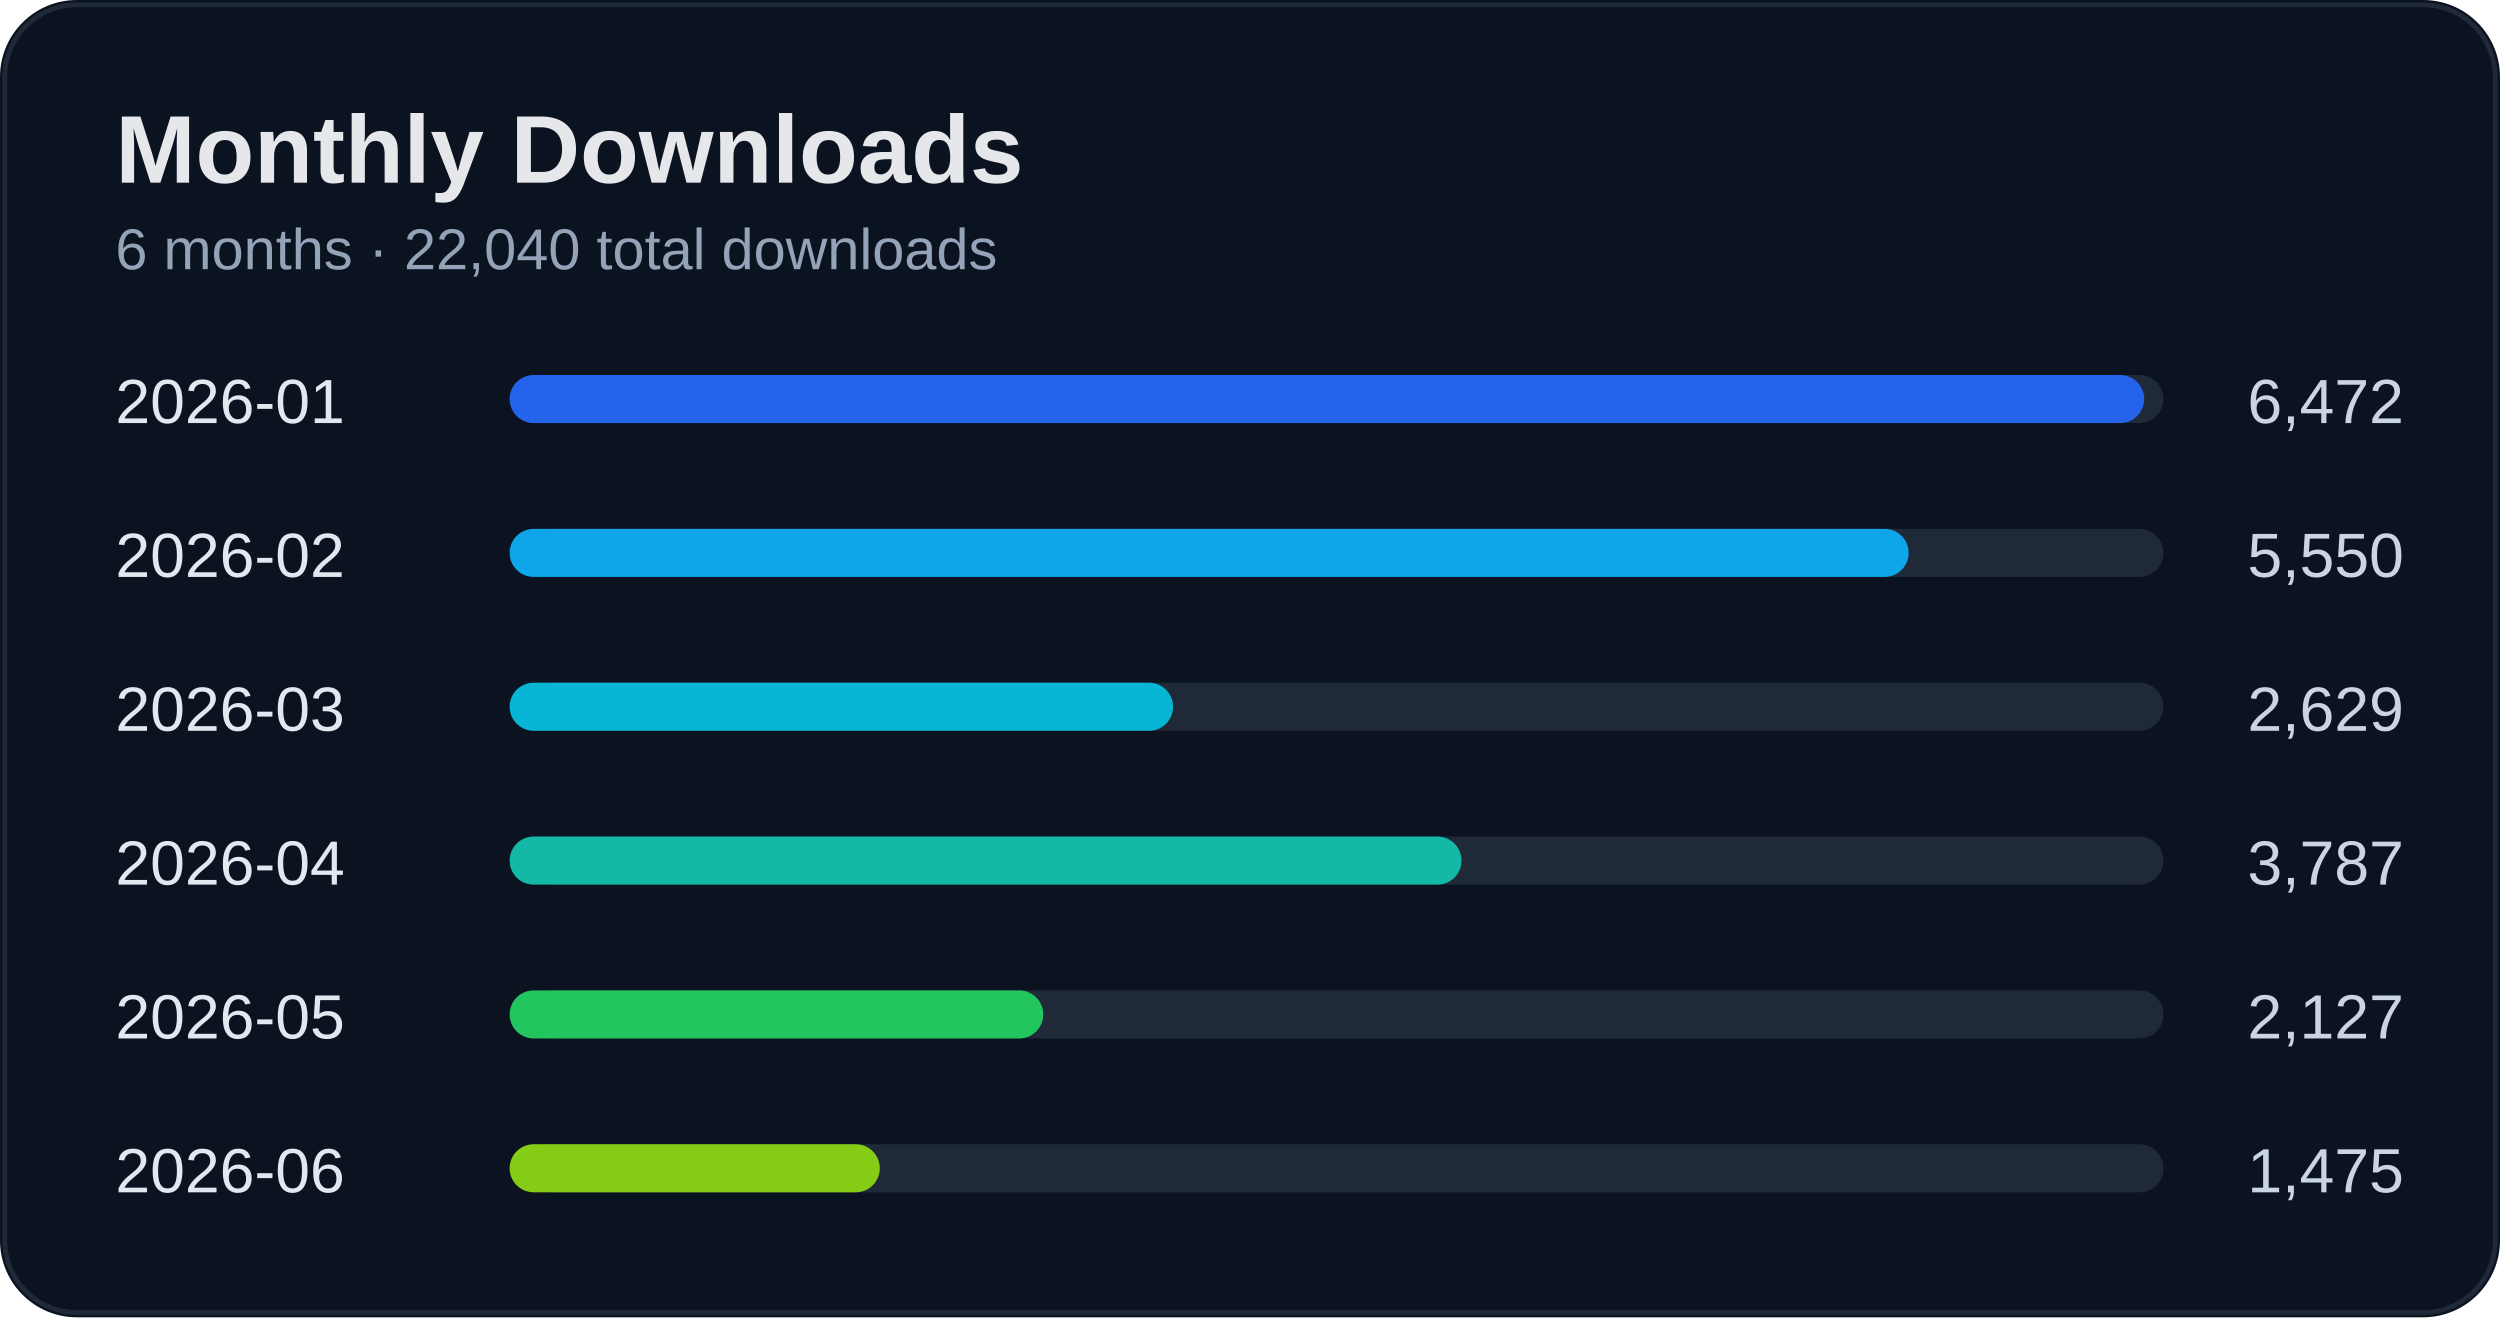
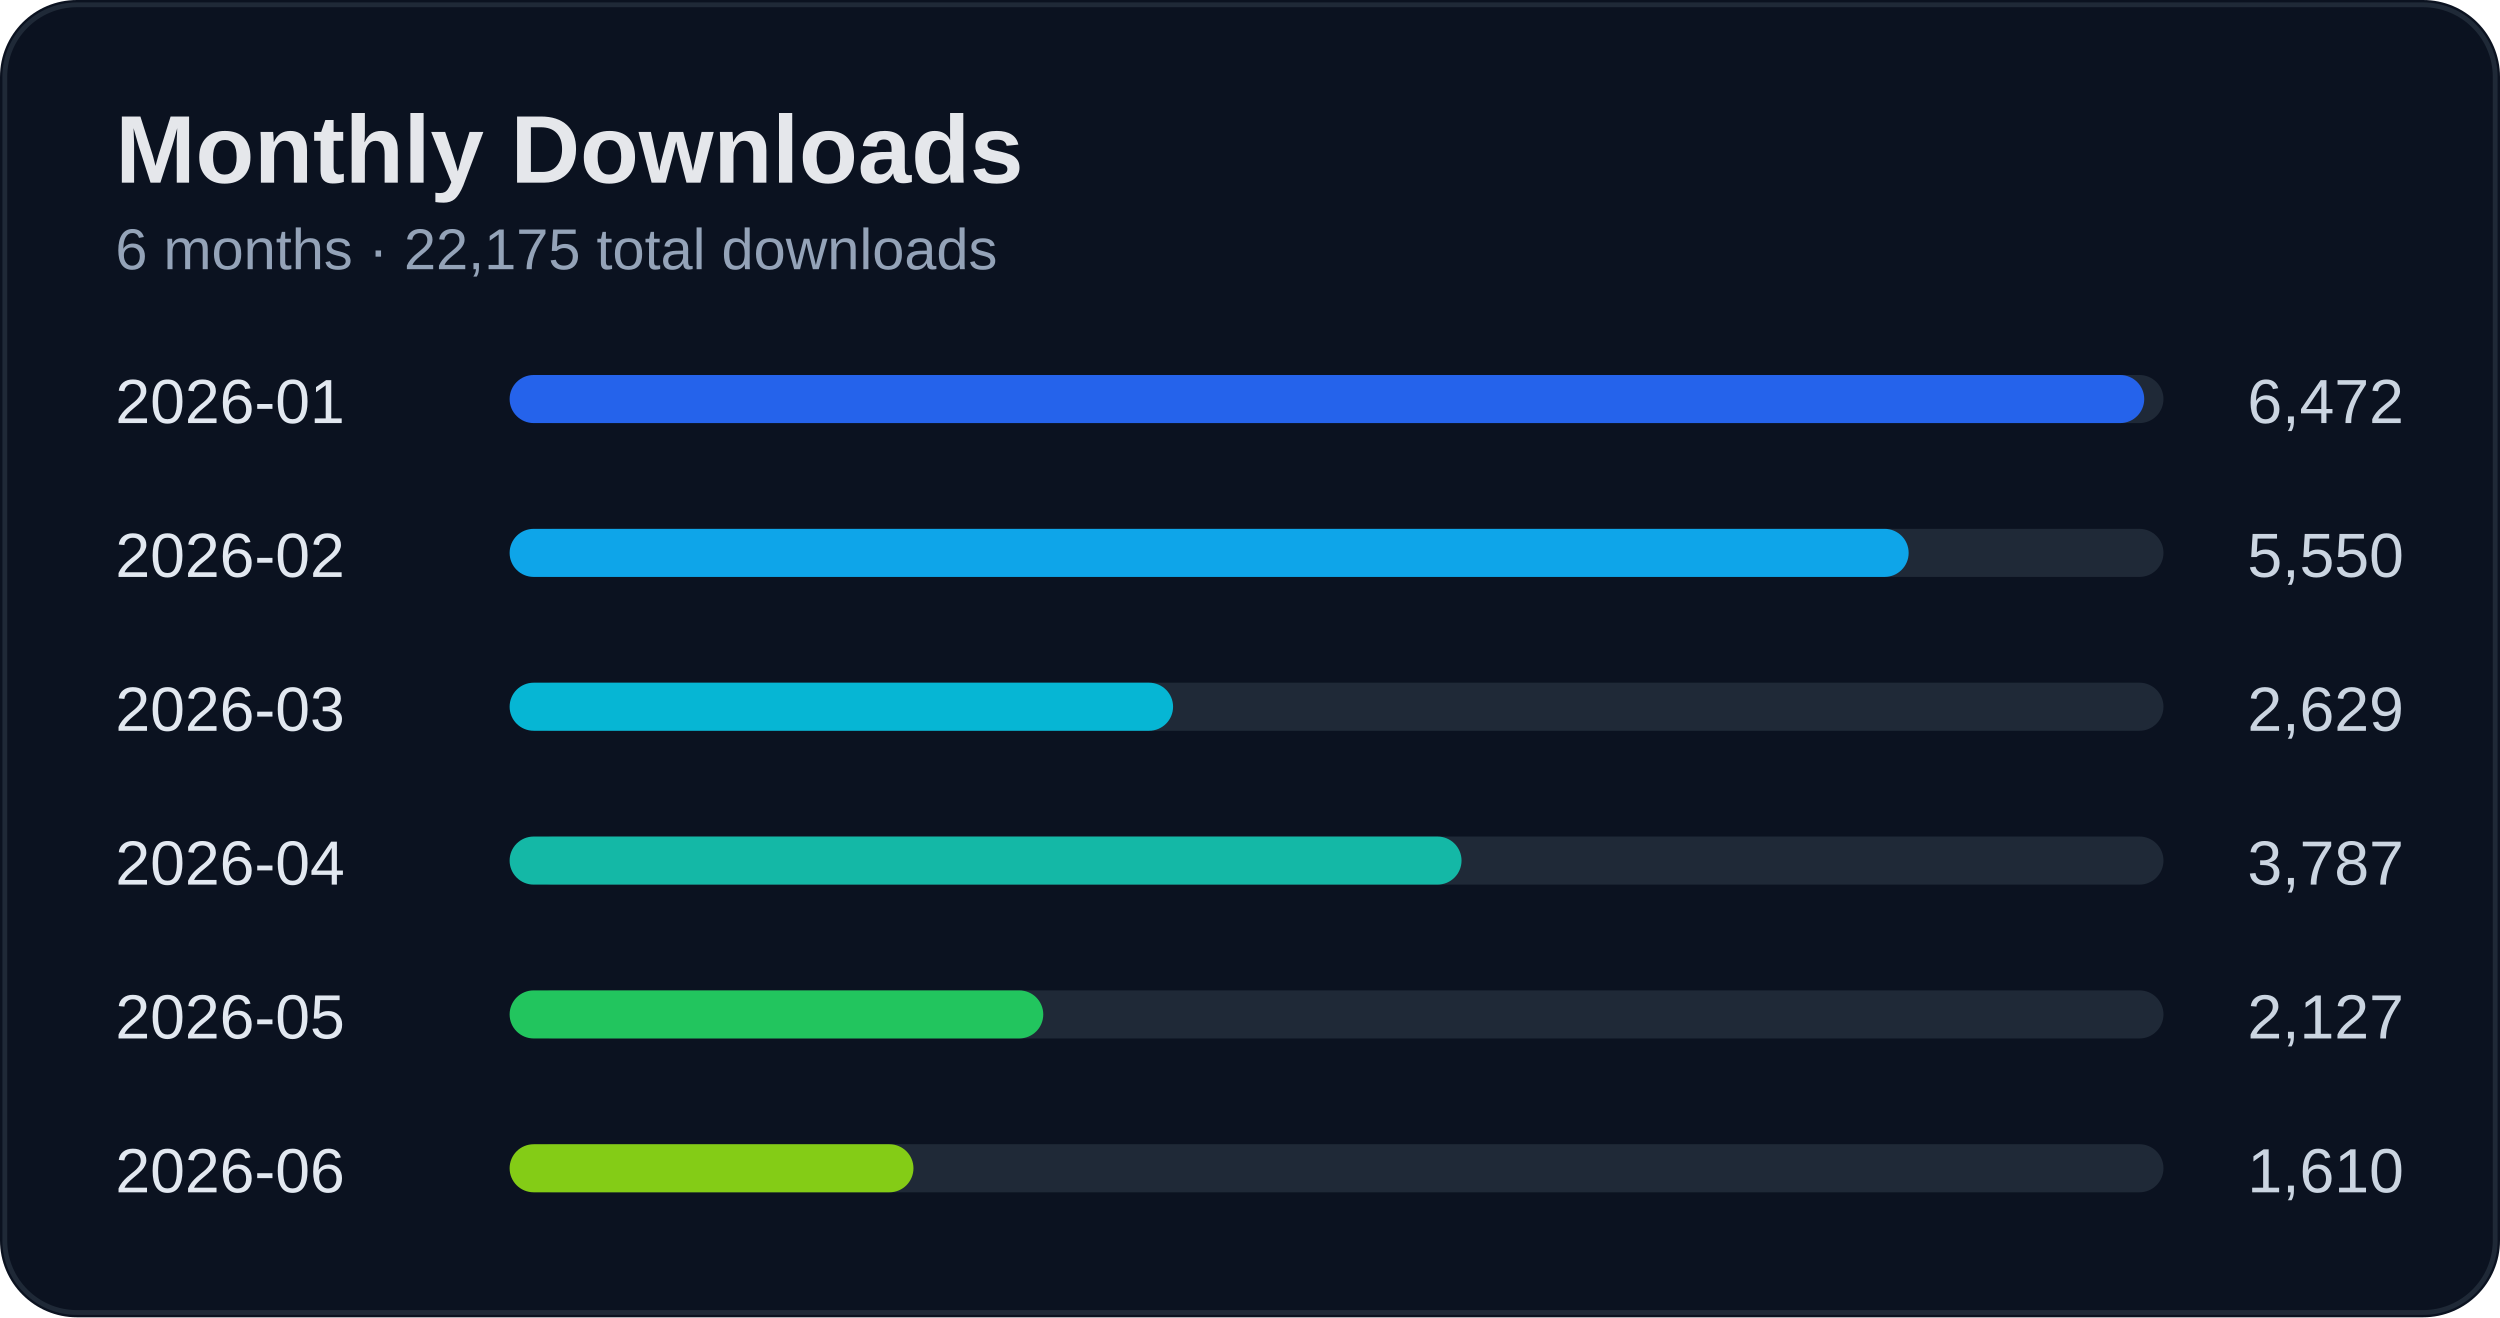
<svg xmlns="http://www.w3.org/2000/svg" width="520" height="274" viewBox="0 0 520 274">
  <rect width="100%" height="100%" rx="16" fill="#0b1220" />
  <rect x="1" y="1" width="518" height="272" rx="15" fill="none" stroke="#1f2937" />
  <text x="24" y="38" fill="#e5e7eb" font-size="20" font-weight="700" font-family="Segoe UI, Arial">Monthly Downloads</text>
-   <text x="24" y="56" fill="#94a3b8" font-size="12" font-family="Segoe UI, Arial">6 months · 22,040 total downloads</text>
+   <text x="24" y="56" fill="#94a3b8" font-size="12" font-family="Segoe UI, Arial">6 months · 22,175 total downloads</text>
  <text x="24" y="88" fill="#e2e8f0" font-size="13" font-family="Segoe UI, Arial">2026-01</text>
  <text x="500" y="88" fill="#cbd5e1" font-size="13" text-anchor="end" font-family="Segoe UI, Arial">6,472</text>
  <rect x="110" y="78" width="340" height="10" rx="5" fill="#1f2937" />
  <rect x="106" y="78" width="340" height="10" rx="5" fill="#2563eb" />
  <text x="24" y="120" fill="#e2e8f0" font-size="13" font-family="Segoe UI, Arial">2026-02</text>
  <text x="500" y="120" fill="#cbd5e1" font-size="13" text-anchor="end" font-family="Segoe UI, Arial">5,550</text>
  <rect x="110" y="110" width="340" height="10" rx="5" fill="#1f2937" />
  <rect x="106" y="110" width="291" height="10" rx="5" fill="#0ea5e9" />
  <text x="24" y="152" fill="#e2e8f0" font-size="13" font-family="Segoe UI, Arial">2026-03</text>
  <text x="500" y="152" fill="#cbd5e1" font-size="13" text-anchor="end" font-family="Segoe UI, Arial">2,629</text>
  <rect x="110" y="142" width="340" height="10" rx="5" fill="#1f2937" />
  <rect x="106" y="142" width="138" height="10" rx="5" fill="#06b6d4" />
  <text x="24" y="184" fill="#e2e8f0" font-size="13" font-family="Segoe UI, Arial">2026-04</text>
  <text x="500" y="184" fill="#cbd5e1" font-size="13" text-anchor="end" font-family="Segoe UI, Arial">3,787</text>
  <rect x="110" y="174" width="340" height="10" rx="5" fill="#1f2937" />
  <rect x="106" y="174" width="198" height="10" rx="5" fill="#14b8a6" />
  <text x="24" y="216" fill="#e2e8f0" font-size="13" font-family="Segoe UI, Arial">2026-05</text>
  <text x="500" y="216" fill="#cbd5e1" font-size="13" text-anchor="end" font-family="Segoe UI, Arial">2,127</text>
  <rect x="110" y="206" width="340" height="10" rx="5" fill="#1f2937" />
  <rect x="106" y="206" width="111" height="10" rx="5" fill="#22c55e" />
  <text x="24" y="248" fill="#e2e8f0" font-size="13" font-family="Segoe UI, Arial">2026-06</text>
-   <text x="500" y="248" fill="#cbd5e1" font-size="13" text-anchor="end" font-family="Segoe UI, Arial">1,475</text>
+   <text x="500" y="248" fill="#cbd5e1" font-size="13" text-anchor="end" font-family="Segoe UI, Arial">1,610</text>
  <rect x="110" y="238" width="340" height="10" rx="5" fill="#1f2937" />
-   <rect x="106" y="238" width="77" height="10" rx="5" fill="#84cc16" />
+   <rect x="106" y="238" width="84" height="10" rx="5" fill="#84cc16" />
</svg>
